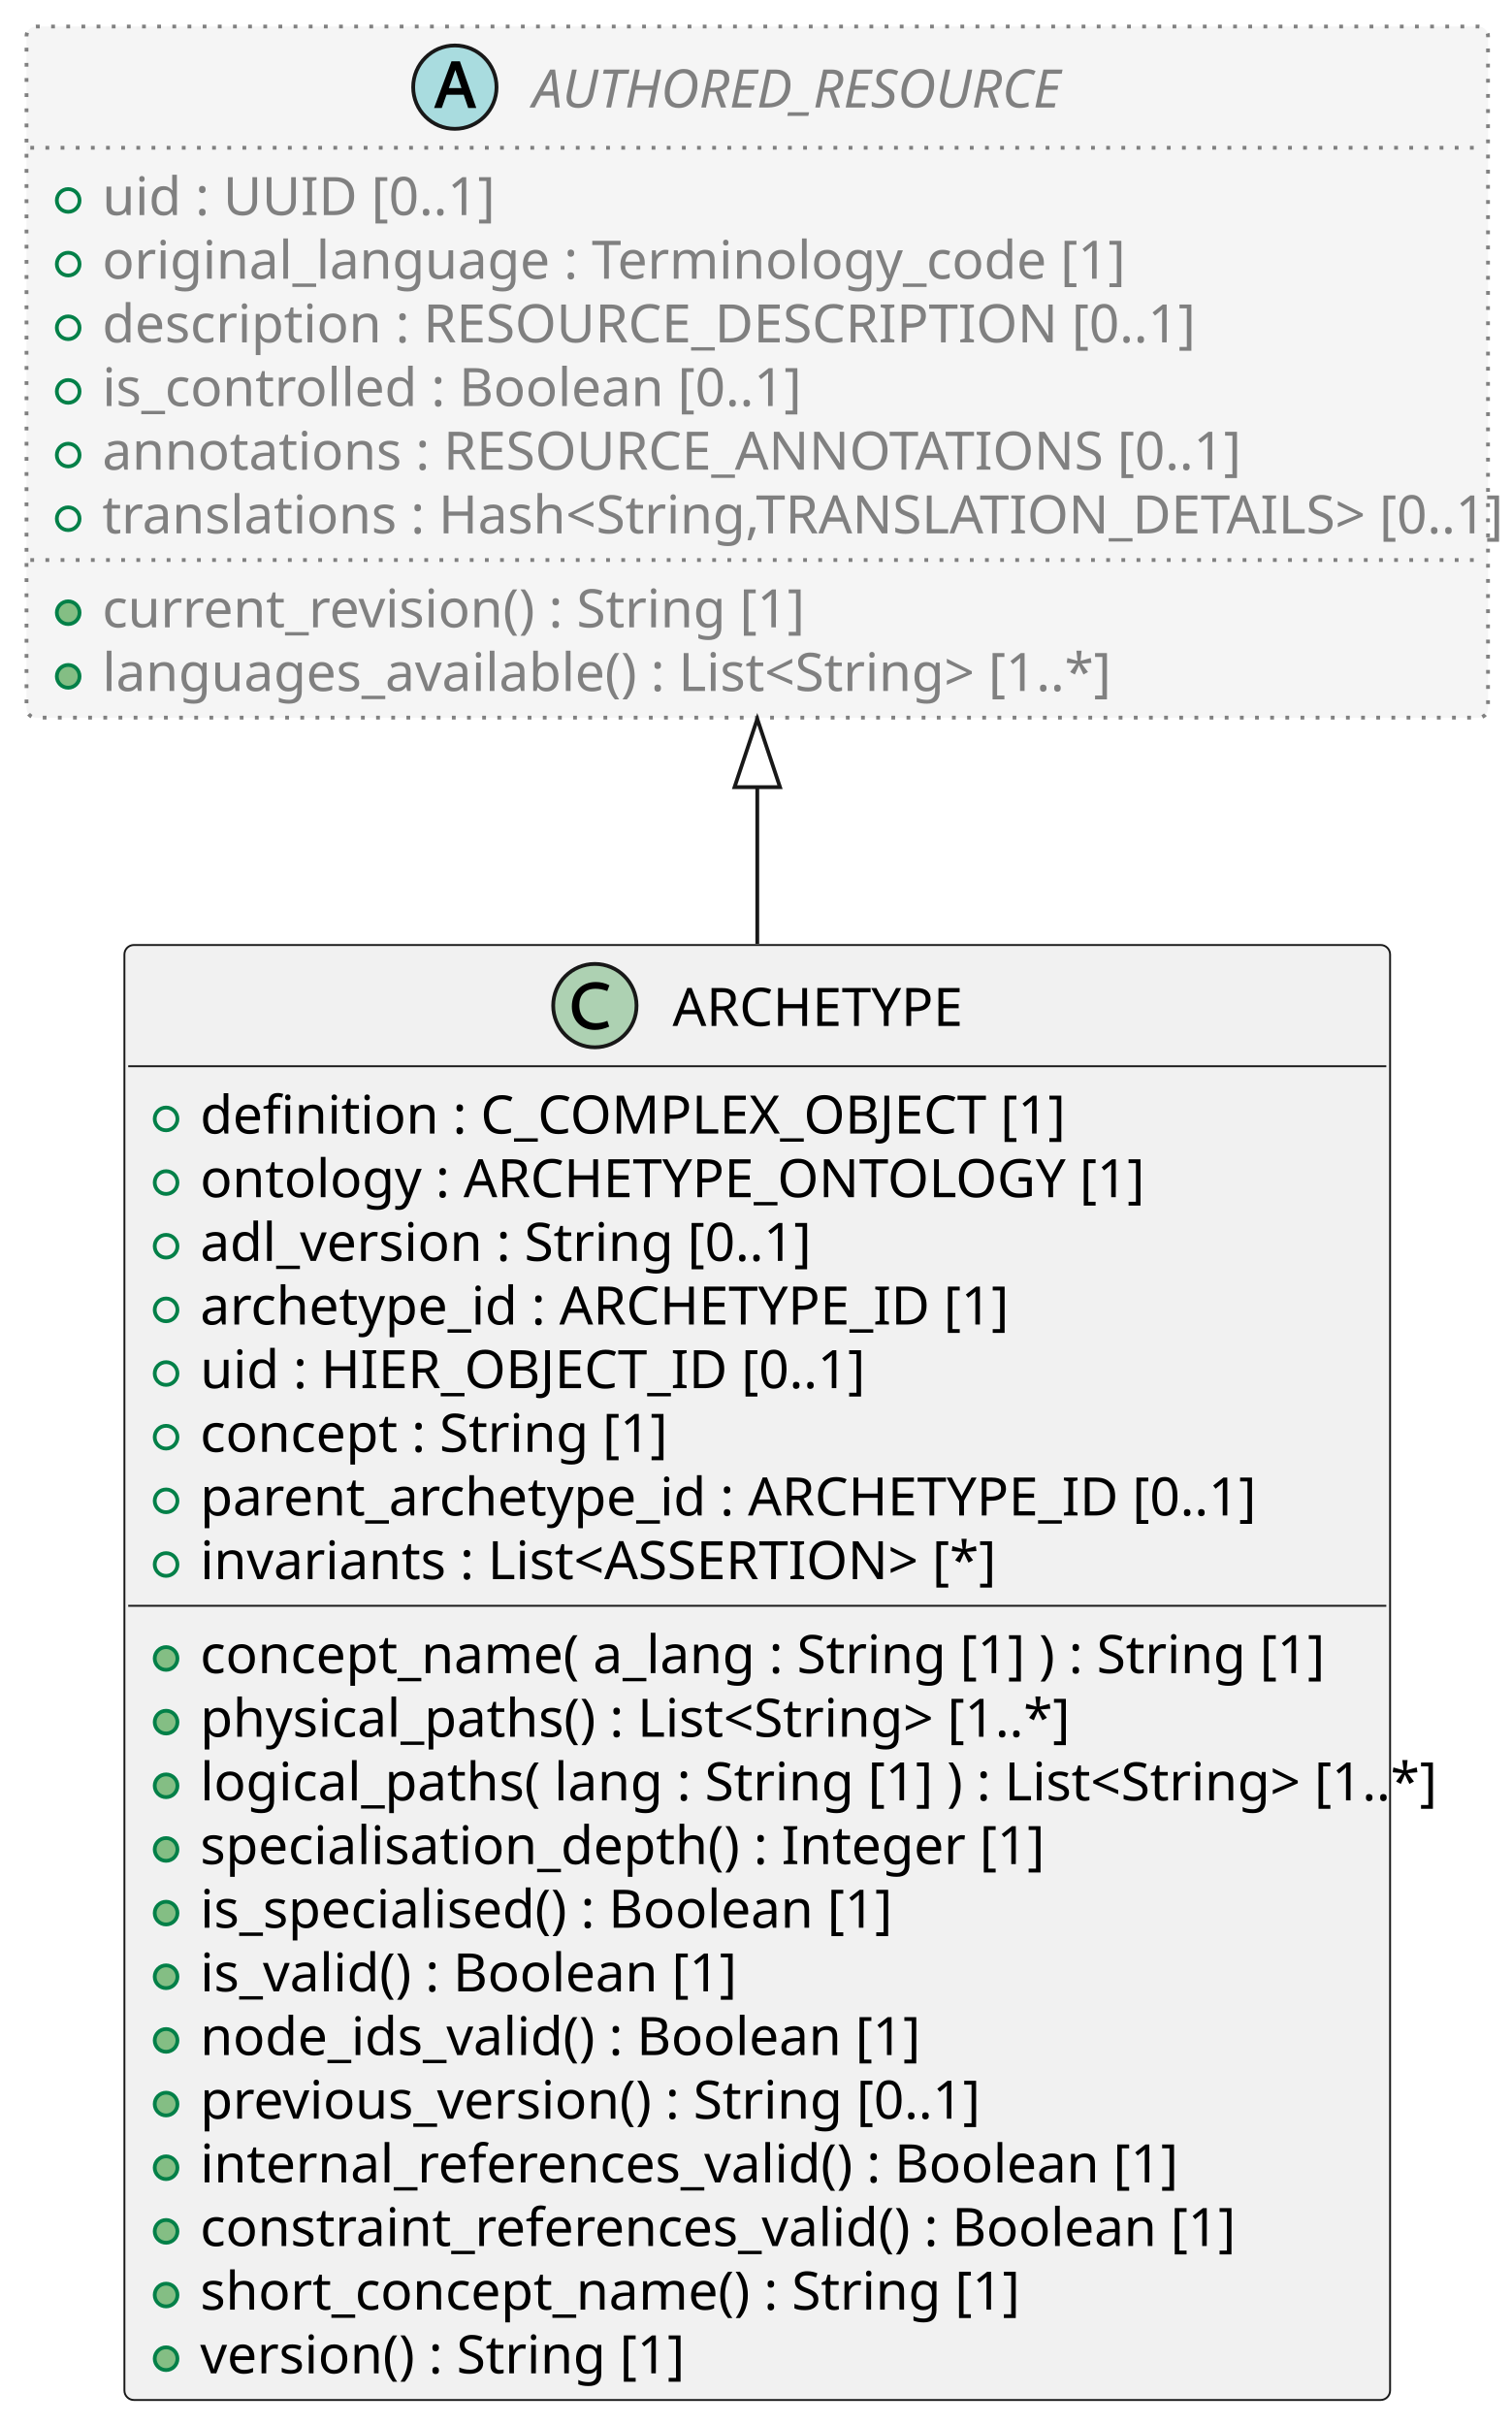
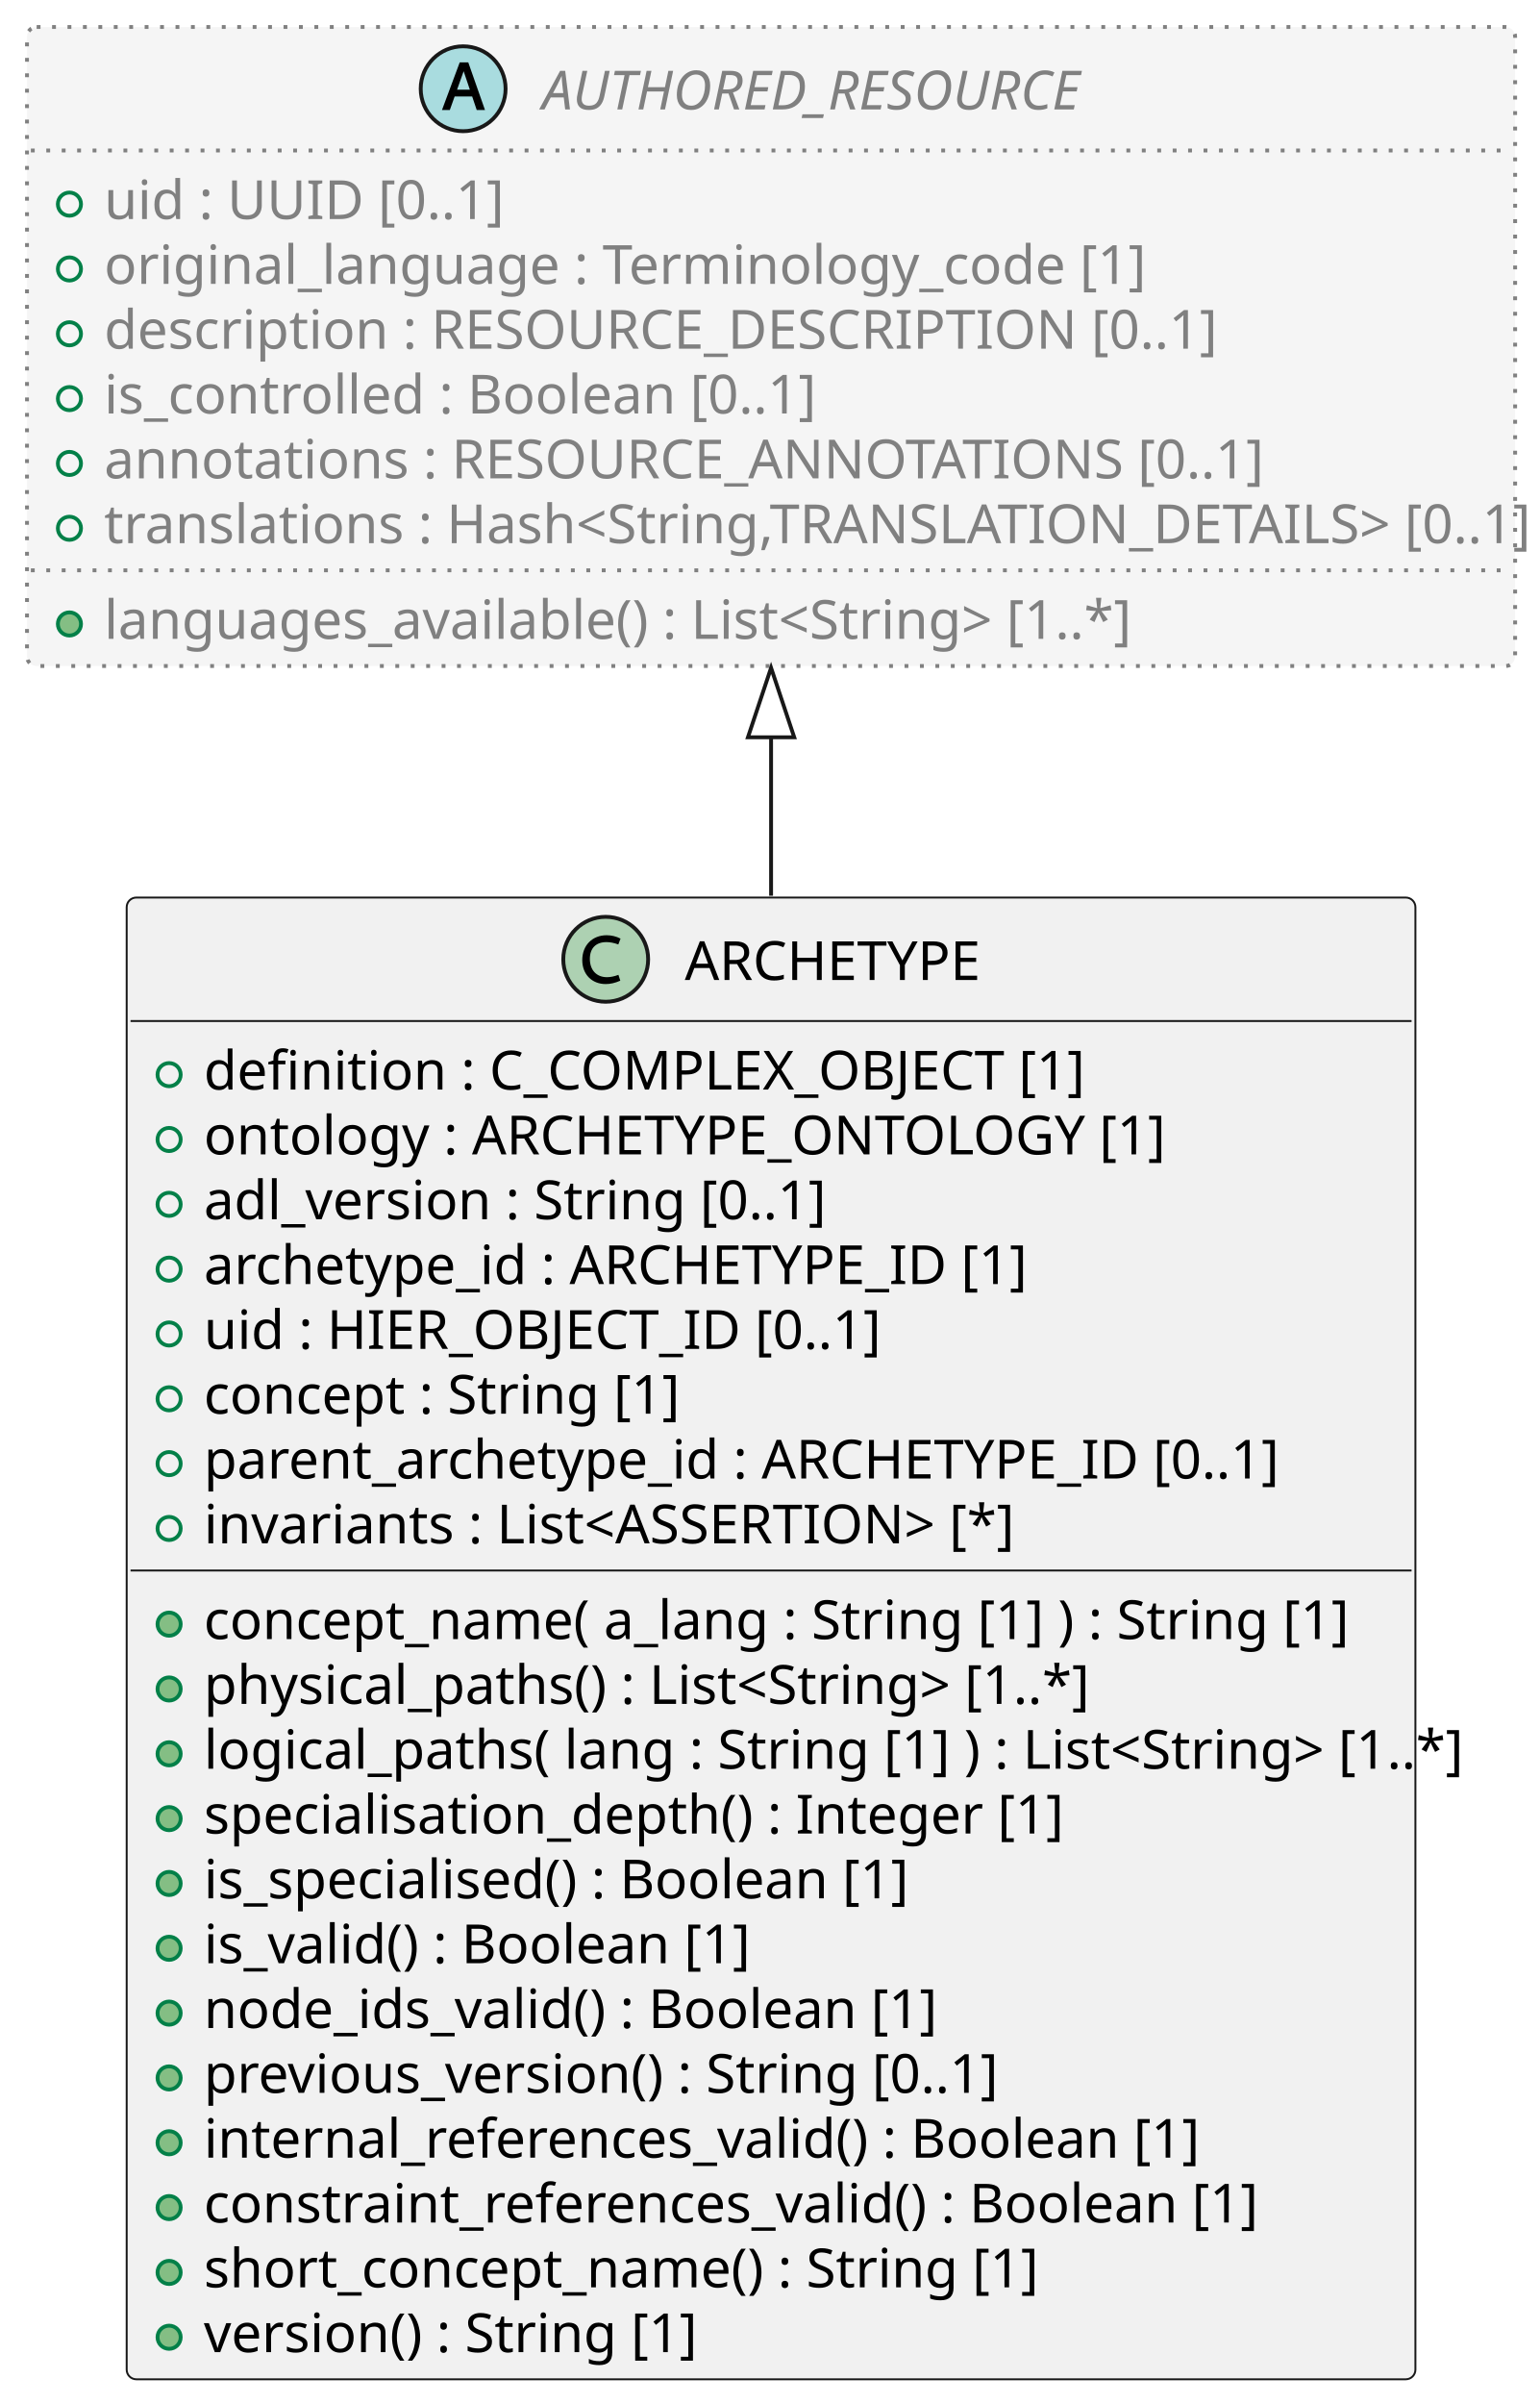
- <svg xmlns="http://www.w3.org/2000/svg" contentStyleType="text/css" data-diagram-type="CLASS" height="640px" preserveAspectRatio="none" style="width:399px;height:640px;background:#FFFFFF;" version="1.1" viewBox="0 0 399 640" width="399px" zoomAndPan="magnify">
+ <svg xmlns="http://www.w3.org/2000/svg" contentStyleType="text/css" data-diagram-type="CLASS" height="623px" preserveAspectRatio="none" style="width:399px;height:623px;background:#FFFFFF;" version="1.1" viewBox="0 0 399 623" width="399px" zoomAndPan="magnify">
  <defs />
  <g>
    <g class="entity" data-entity="ARCHETYPE" data-source-line="2" data-uid="ent0002" id="entity_ARCHETYPE">
-       <rect fill="#F1F1F1" height="383.998" rx="2.5" ry="2.5" style="stroke:#181818;stroke-width:0.5;" width="334.083" x="32.84" y="249.4" />
-       <ellipse cx="157.02" cy="265.4" fill="#ADD1B2" rx="11" ry="11" style="stroke:#181818;stroke-width:1;" />
-       <path d="M157.02,271.822 C158.191,271.822 159.426,271.556 160.801,270.947 L160.316,269.431 C159.223,269.853 158.207,270.041 157.348,270.041 C154.629,270.041 152.91,268.197 152.91,265.291 C152.91,262.541 154.473,260.947 157.207,260.947 C158.129,260.947 159.145,261.134 160.285,261.556 L160.863,260.041 C159.77,259.462 158.473,259.166 157.285,259.166 C153.52,259.166 150.941,261.806 150.941,265.619 C150.941,269.291 153.426,271.822 157.02,271.822 Z " fill="#000000" />
-       <text fill="#000000" font-family="sans-serif" font-size="14" lengthAdjust="spacing" textLength="77.224" x="177.52" y="270.762">ARCHETYPE</text>
-       <line style="stroke:#181818;stroke-width:0.5;" x1="33.84" x2="365.923" y1="281.4" y2="281.4" />
+       <rect fill="#F1F1F1" height="383.998" rx="2.5" ry="2.5" style="stroke:#181818;stroke-width:0.5;" width="334.083" x="32.84" y="232.6" />
+       <ellipse cx="157.02" cy="248.6" fill="#ADD1B2" rx="11" ry="11" style="stroke:#181818;stroke-width:1;" />
+       <path d="M157.02,255.022 C158.191,255.022 159.426,254.756 160.801,254.147 L160.316,252.631 C159.223,253.053 158.207,253.241 157.348,253.241 C154.629,253.241 152.91,251.397 152.91,248.491 C152.91,245.741 154.473,244.147 157.207,244.147 C158.129,244.147 159.145,244.334 160.285,244.756 L160.863,243.241 C159.77,242.662 158.473,242.366 157.285,242.366 C153.52,242.366 150.941,245.006 150.941,248.819 C150.941,252.491 153.426,255.022 157.02,255.022 Z " fill="#000000" />
+       <text fill="#000000" font-family="sans-serif" font-size="14" lengthAdjust="spacing" textLength="77.224" x="177.52" y="253.962">ARCHETYPE</text>
+       <line style="stroke:#181818;stroke-width:0.5;" x1="33.84" x2="365.923" y1="264.6" y2="264.6" />
+       <ellipse cx="43.84" cy="278.5" fill="none" rx="3" ry="3" style="stroke:#038048;stroke-width:1;" />
+       <text fill="#000000" font-family="sans-serif" font-size="14" lengthAdjust="spacing" textLength="224.629" x="52.84" y="282.362">definition : C_COMPLEX_OBJECT [1]</text>
      <ellipse cx="43.84" cy="295.3" fill="none" rx="3" ry="3" style="stroke:#038048;stroke-width:1;" />
-       <text fill="#000000" font-family="sans-serif" font-size="14" lengthAdjust="spacing" textLength="224.629" x="52.84" y="299.162">definition : C_COMPLEX_OBJECT [1]</text>
+       <text fill="#000000" font-family="sans-serif" font-size="14" lengthAdjust="spacing" textLength="243.725" x="52.84" y="299.162">ontology : ARCHETYPE_ONTOLOGY [1]</text>
      <ellipse cx="43.84" cy="312.1" fill="none" rx="3" ry="3" style="stroke:#038048;stroke-width:1;" />
-       <text fill="#000000" font-family="sans-serif" font-size="14" lengthAdjust="spacing" textLength="243.725" x="52.84" y="315.962">ontology : ARCHETYPE_ONTOLOGY [1]</text>
+       <text fill="#000000" font-family="sans-serif" font-size="14" lengthAdjust="spacing" textLength="152.991" x="52.84" y="315.962">adl_version : String [0..1]</text>
      <ellipse cx="43.84" cy="328.9" fill="none" rx="3" ry="3" style="stroke:#038048;stroke-width:1;" />
-       <text fill="#000000" font-family="sans-serif" font-size="14" lengthAdjust="spacing" textLength="152.991" x="52.84" y="332.762">adl_version : String [0..1]</text>
+       <text fill="#000000" font-family="sans-serif" font-size="14" lengthAdjust="spacing" textLength="206.359" x="52.84" y="332.762">archetype_id : ARCHETYPE_ID [1]</text>
      <ellipse cx="43.84" cy="345.7" fill="none" rx="3" ry="3" style="stroke:#038048;stroke-width:1;" />
-       <text fill="#000000" font-family="sans-serif" font-size="14" lengthAdjust="spacing" textLength="206.359" x="52.84" y="349.562">archetype_id : ARCHETYPE_ID [1]</text>
+       <text fill="#000000" font-family="sans-serif" font-size="14" lengthAdjust="spacing" textLength="172.087" x="52.84" y="349.562">uid : HIER_OBJECT_ID [0..1]</text>
      <ellipse cx="43.84" cy="362.5" fill="none" rx="3" ry="3" style="stroke:#038048;stroke-width:1;" />
-       <text fill="#000000" font-family="sans-serif" font-size="14" lengthAdjust="spacing" textLength="172.087" x="52.84" y="366.362">uid : HIER_OBJECT_ID [0..1]</text>
+       <text fill="#000000" font-family="sans-serif" font-size="14" lengthAdjust="spacing" textLength="115.374" x="52.84" y="366.362">concept : String [1]</text>
      <ellipse cx="43.84" cy="379.3" fill="none" rx="3" ry="3" style="stroke:#038048;stroke-width:1;" />
-       <text fill="#000000" font-family="sans-serif" font-size="14" lengthAdjust="spacing" textLength="115.374" x="52.84" y="383.162">concept : String [1]</text>
+       <text fill="#000000" font-family="sans-serif" font-size="14" lengthAdjust="spacing" textLength="269.947" x="52.84" y="383.161">parent_archetype_id : ARCHETYPE_ID [0..1]</text>
      <ellipse cx="43.84" cy="396.099" fill="none" rx="3" ry="3" style="stroke:#038048;stroke-width:1;" />
-       <text fill="#000000" font-family="sans-serif" font-size="14" lengthAdjust="spacing" textLength="269.947" x="52.84" y="399.962">parent_archetype_id : ARCHETYPE_ID [0..1]</text>
-       <ellipse cx="43.84" cy="412.899" fill="none" rx="3" ry="3" style="stroke:#038048;stroke-width:1;" />
-       <text fill="#000000" font-family="sans-serif" font-size="14" lengthAdjust="spacing" textLength="202.061" x="52.84" y="416.761">invariants : List&lt;ASSERTION&gt; [*]</text>
-       <line style="stroke:#181818;stroke-width:0.5;" x1="33.84" x2="365.923" y1="423.799" y2="423.799" />
+       <text fill="#000000" font-family="sans-serif" font-size="14" lengthAdjust="spacing" textLength="202.061" x="52.84" y="399.961">invariants : List&lt;ASSERTION&gt; [*]</text>
+       <line style="stroke:#181818;stroke-width:0.5;" x1="33.84" x2="365.923" y1="406.999" y2="406.999" />
+       <ellipse cx="43.84" cy="420.899" fill="#84BE84" rx="3" ry="3" style="stroke:#038048;stroke-width:1;" />
+       <text fill="#000000" font-family="sans-serif" font-size="14" lengthAdjust="spacing" textLength="278.991" x="52.84" y="424.761">concept_name( a_lang : String [1] ) : String [1]</text>
      <ellipse cx="43.84" cy="437.699" fill="#84BE84" rx="3" ry="3" style="stroke:#038048;stroke-width:1;" />
-       <text fill="#000000" font-family="sans-serif" font-size="14" lengthAdjust="spacing" textLength="278.991" x="52.84" y="441.561">concept_name( a_lang : String [1] ) : String [1]</text>
+       <text fill="#000000" font-family="sans-serif" font-size="14" lengthAdjust="spacing" textLength="218.301" x="52.84" y="441.561">physical_paths() : List&lt;String&gt; [1..*]</text>
      <ellipse cx="43.84" cy="454.499" fill="#84BE84" rx="3" ry="3" style="stroke:#038048;stroke-width:1;" />
-       <text fill="#000000" font-family="sans-serif" font-size="14" lengthAdjust="spacing" textLength="218.301" x="52.84" y="458.361">physical_paths() : List&lt;String&gt; [1..*]</text>
+       <text fill="#000000" font-family="sans-serif" font-size="14" lengthAdjust="spacing" textLength="308.083" x="52.84" y="458.361">logical_paths( lang : String [1] ) : List&lt;String&gt; [1..*]</text>
      <ellipse cx="43.84" cy="471.299" fill="#84BE84" rx="3" ry="3" style="stroke:#038048;stroke-width:1;" />
-       <text fill="#000000" font-family="sans-serif" font-size="14" lengthAdjust="spacing" textLength="308.083" x="52.84" y="475.161">logical_paths( lang : String [1] ) : List&lt;String&gt; [1..*]</text>
+       <text fill="#000000" font-family="sans-serif" font-size="14" lengthAdjust="spacing" textLength="209.509" x="52.84" y="475.161">specialisation_depth() : Integer [1]</text>
      <ellipse cx="43.84" cy="488.099" fill="#84BE84" rx="3" ry="3" style="stroke:#038048;stroke-width:1;" />
-       <text fill="#000000" font-family="sans-serif" font-size="14" lengthAdjust="spacing" textLength="209.509" x="52.84" y="491.961">specialisation_depth() : Integer [1]</text>
+       <text fill="#000000" font-family="sans-serif" font-size="14" lengthAdjust="spacing" textLength="173.235" x="52.84" y="491.961">is_specialised() : Boolean [1]</text>
      <ellipse cx="43.84" cy="504.899" fill="#84BE84" rx="3" ry="3" style="stroke:#038048;stroke-width:1;" />
-       <text fill="#000000" font-family="sans-serif" font-size="14" lengthAdjust="spacing" textLength="173.235" x="52.84" y="508.761">is_specialised() : Boolean [1]</text>
+       <text fill="#000000" font-family="sans-serif" font-size="14" lengthAdjust="spacing" textLength="134.203" x="52.84" y="508.761">is_valid() : Boolean [1]</text>
      <ellipse cx="43.84" cy="521.699" fill="#84BE84" rx="3" ry="3" style="stroke:#038048;stroke-width:1;" />
-       <text fill="#000000" font-family="sans-serif" font-size="14" lengthAdjust="spacing" textLength="134.203" x="52.84" y="525.561">is_valid() : Boolean [1]</text>
+       <text fill="#000000" font-family="sans-serif" font-size="14" lengthAdjust="spacing" textLength="180.431" x="52.84" y="525.561">node_ids_valid() : Boolean [1]</text>
      <ellipse cx="43.84" cy="538.499" fill="#84BE84" rx="3" ry="3" style="stroke:#038048;stroke-width:1;" />
-       <text fill="#000000" font-family="sans-serif" font-size="14" lengthAdjust="spacing" textLength="180.431" x="52.84" y="542.361">node_ids_valid() : Boolean [1]</text>
+       <text fill="#000000" font-family="sans-serif" font-size="14" lengthAdjust="spacing" textLength="195.453" x="52.84" y="542.361">previous_version() : String [0..1]</text>
      <ellipse cx="43.84" cy="555.299" fill="#84BE84" rx="3" ry="3" style="stroke:#038048;stroke-width:1;" />
-       <text fill="#000000" font-family="sans-serif" font-size="14" lengthAdjust="spacing" textLength="195.453" x="52.84" y="559.161">previous_version() : String [0..1]</text>
+       <text fill="#000000" font-family="sans-serif" font-size="14" lengthAdjust="spacing" textLength="245.223" x="52.84" y="559.161">internal_references_valid() : Boolean [1]</text>
      <ellipse cx="43.84" cy="572.099" fill="#84BE84" rx="3" ry="3" style="stroke:#038048;stroke-width:1;" />
-       <text fill="#000000" font-family="sans-serif" font-size="14" lengthAdjust="spacing" textLength="245.223" x="52.84" y="575.961">internal_references_valid() : Boolean [1]</text>
+       <text fill="#000000" font-family="sans-serif" font-size="14" lengthAdjust="spacing" textLength="259.965" x="52.84" y="575.961">constraint_references_valid() : Boolean [1]</text>
      <ellipse cx="43.84" cy="588.899" fill="#84BE84" rx="3" ry="3" style="stroke:#038048;stroke-width:1;" />
-       <text fill="#000000" font-family="sans-serif" font-size="14" lengthAdjust="spacing" textLength="259.965" x="52.84" y="592.761">constraint_references_valid() : Boolean [1]</text>
+       <text fill="#000000" font-family="sans-serif" font-size="14" lengthAdjust="spacing" textLength="205.407" x="52.84" y="592.761">short_concept_name() : String [1]</text>
      <ellipse cx="43.84" cy="605.699" fill="#84BE84" rx="3" ry="3" style="stroke:#038048;stroke-width:1;" />
-       <text fill="#000000" font-family="sans-serif" font-size="14" lengthAdjust="spacing" textLength="205.407" x="52.84" y="609.561">short_concept_name() : String [1]</text>
-       <ellipse cx="43.84" cy="622.499" fill="#84BE84" rx="3" ry="3" style="stroke:#038048;stroke-width:1;" />
-       <text fill="#000000" font-family="sans-serif" font-size="14" lengthAdjust="spacing" textLength="119.616" x="52.84" y="626.361">version() : String [1]</text>
+       <text fill="#000000" font-family="sans-serif" font-size="14" lengthAdjust="spacing" textLength="119.616" x="52.84" y="609.561">version() : String [1]</text>
    </g>
    <g class="entity" data-entity="AUTHORED_RESOURCE" data-source-line="25" data-uid="ent0003" id="entity_AUTHORED_RESOURCE">
-       <rect fill="#F5F5F5" height="182.399" rx="2.5" ry="2.5" style="stroke:#808080;stroke-width:1;stroke-dasharray:1,3;" width="385.771" x="7" y="7" />
+       <rect fill="#F5F5F5" height="165.6" rx="2.5" ry="2.5" style="stroke:#808080;stroke-width:1;stroke-dasharray:1,3;" width="385.771" x="7" y="7" />
      <ellipse cx="120.064" cy="23" fill="#A9DCDF" rx="11" ry="11" style="stroke:#181818;stroke-width:1;" />
      <path d="M114.579,28.5 L116.611,28.5 L120.657,17.156 L119.751,17.156 L123.579,28.5 L125.72,28.5 L121.392,16.172 L119.173,16.172 L114.579,28.5 Z M116.907,25 L123.345,25 L123.345,23.25 L116.907,23.25 L116.907,25 Z " fill="#000000" />
      <text fill="#808080" font-family="sans-serif" font-size="14" font-style="italic" lengthAdjust="spacing" textLength="151.143" x="140.564" y="28.362">AUTHORED_RESOURCE</text>
      <line style="stroke:#808080;stroke-width:1;stroke-dasharray:1,3;" x1="8" x2="391.771" y1="39" y2="39" />
      <ellipse cx="18" cy="52.9" fill="none" rx="3" ry="3" style="stroke:#038048;stroke-width:1;" />
      <text fill="#808080" font-family="sans-serif" font-size="14" lengthAdjust="spacing" textLength="96.026" x="27" y="56.762">uid : UUID [0..1]</text>
      <ellipse cx="18" cy="69.7" fill="none" rx="3" ry="3" style="stroke:#038048;stroke-width:1;" />
      <text fill="#808080" font-family="sans-serif" font-size="14" lengthAdjust="spacing" textLength="255.653" x="27" y="73.562">original_language : Terminology_code [1]</text>
      <ellipse cx="18" cy="86.5" fill="none" rx="3" ry="3" style="stroke:#038048;stroke-width:1;" />
      <text fill="#808080" font-family="sans-serif" font-size="14" lengthAdjust="spacing" textLength="279.705" x="27" y="90.362">description : RESOURCE_DESCRIPTION [0..1]</text>
      <ellipse cx="18" cy="103.3" fill="none" rx="3" ry="3" style="stroke:#038048;stroke-width:1;" />
      <text fill="#808080" font-family="sans-serif" font-size="14" lengthAdjust="spacing" textLength="176.175" x="27" y="107.162">is_controlled : Boolean [0..1]</text>
      <ellipse cx="18" cy="120.1" fill="none" rx="3" ry="3" style="stroke:#038048;stroke-width:1;" />
      <text fill="#808080" font-family="sans-serif" font-size="14" lengthAdjust="spacing" textLength="293.537" x="27" y="123.962">annotations : RESOURCE_ANNOTATIONS [0..1]</text>
      <ellipse cx="18" cy="136.9" fill="none" rx="3" ry="3" style="stroke:#038048;stroke-width:1;" />
      <text fill="#808080" font-family="sans-serif" font-size="14" lengthAdjust="spacing" textLength="359.771" x="27" y="140.762">translations : Hash&lt;String,TRANSLATION_DETAILS&gt; [0..1]</text>
      <line style="stroke:#808080;stroke-width:1;stroke-dasharray:1,3;" x1="8" x2="391.771" y1="147.8" y2="147.8" />
      <ellipse cx="18" cy="161.7" fill="#84BE84" rx="3" ry="3" style="stroke:#038048;stroke-width:1;" />
-       <text fill="#808080" font-family="sans-serif" font-size="14" lengthAdjust="spacing" textLength="175.349" x="27" y="165.561">current_revision() : String [1]</text>
-       <ellipse cx="18" cy="178.5" fill="#84BE84" rx="3" ry="3" style="stroke:#038048;stroke-width:1;" />
-       <text fill="#808080" font-family="sans-serif" font-size="14" lengthAdjust="spacing" textLength="252.111" x="27" y="182.361">languages_available() : List&lt;String&gt; [1..*]</text>
+       <text fill="#808080" font-family="sans-serif" font-size="14" lengthAdjust="spacing" textLength="252.111" x="27" y="165.561">languages_available() : List&lt;String&gt; [1..*]</text>
    </g>
-     <g class="link" data-entity-1="AUTHORED_RESOURCE" data-entity-2="ARCHETYPE" data-source-line="36" data-uid="lnk4" id="link_AUTHORED_RESOURCE_ARCHETYPE">
-       <path codeLine="36" d="M199.89,207.74 C199.89,226.3 199.89,228.49 199.89,249.09" fill="none" id="AUTHORED_RESOURCE-backto-ARCHETYPE" style="stroke:#181818;stroke-width:1;" />
-       <polygon fill="none" points="199.89,189.74,193.89,207.74,205.89,207.74,199.89,189.74" style="stroke:#181818;stroke-width:1;" />
+     <g class="link" data-entity-1="AUTHORED_RESOURCE" data-entity-2="ARCHETYPE" data-source-line="35" data-uid="lnk4" id="link_AUTHORED_RESOURCE_ARCHETYPE">
+       <path codeLine="35" d="M199.89,191.07 C199.89,209.35 199.89,211.48 199.89,232.13" fill="none" id="AUTHORED_RESOURCE-backto-ARCHETYPE" style="stroke:#181818;stroke-width:1;" />
+       <polygon fill="none" points="199.89,173.07,193.89,191.07,205.89,191.07,199.89,173.07" style="stroke:#181818;stroke-width:1;" />
    </g>
  </g>
</svg>
